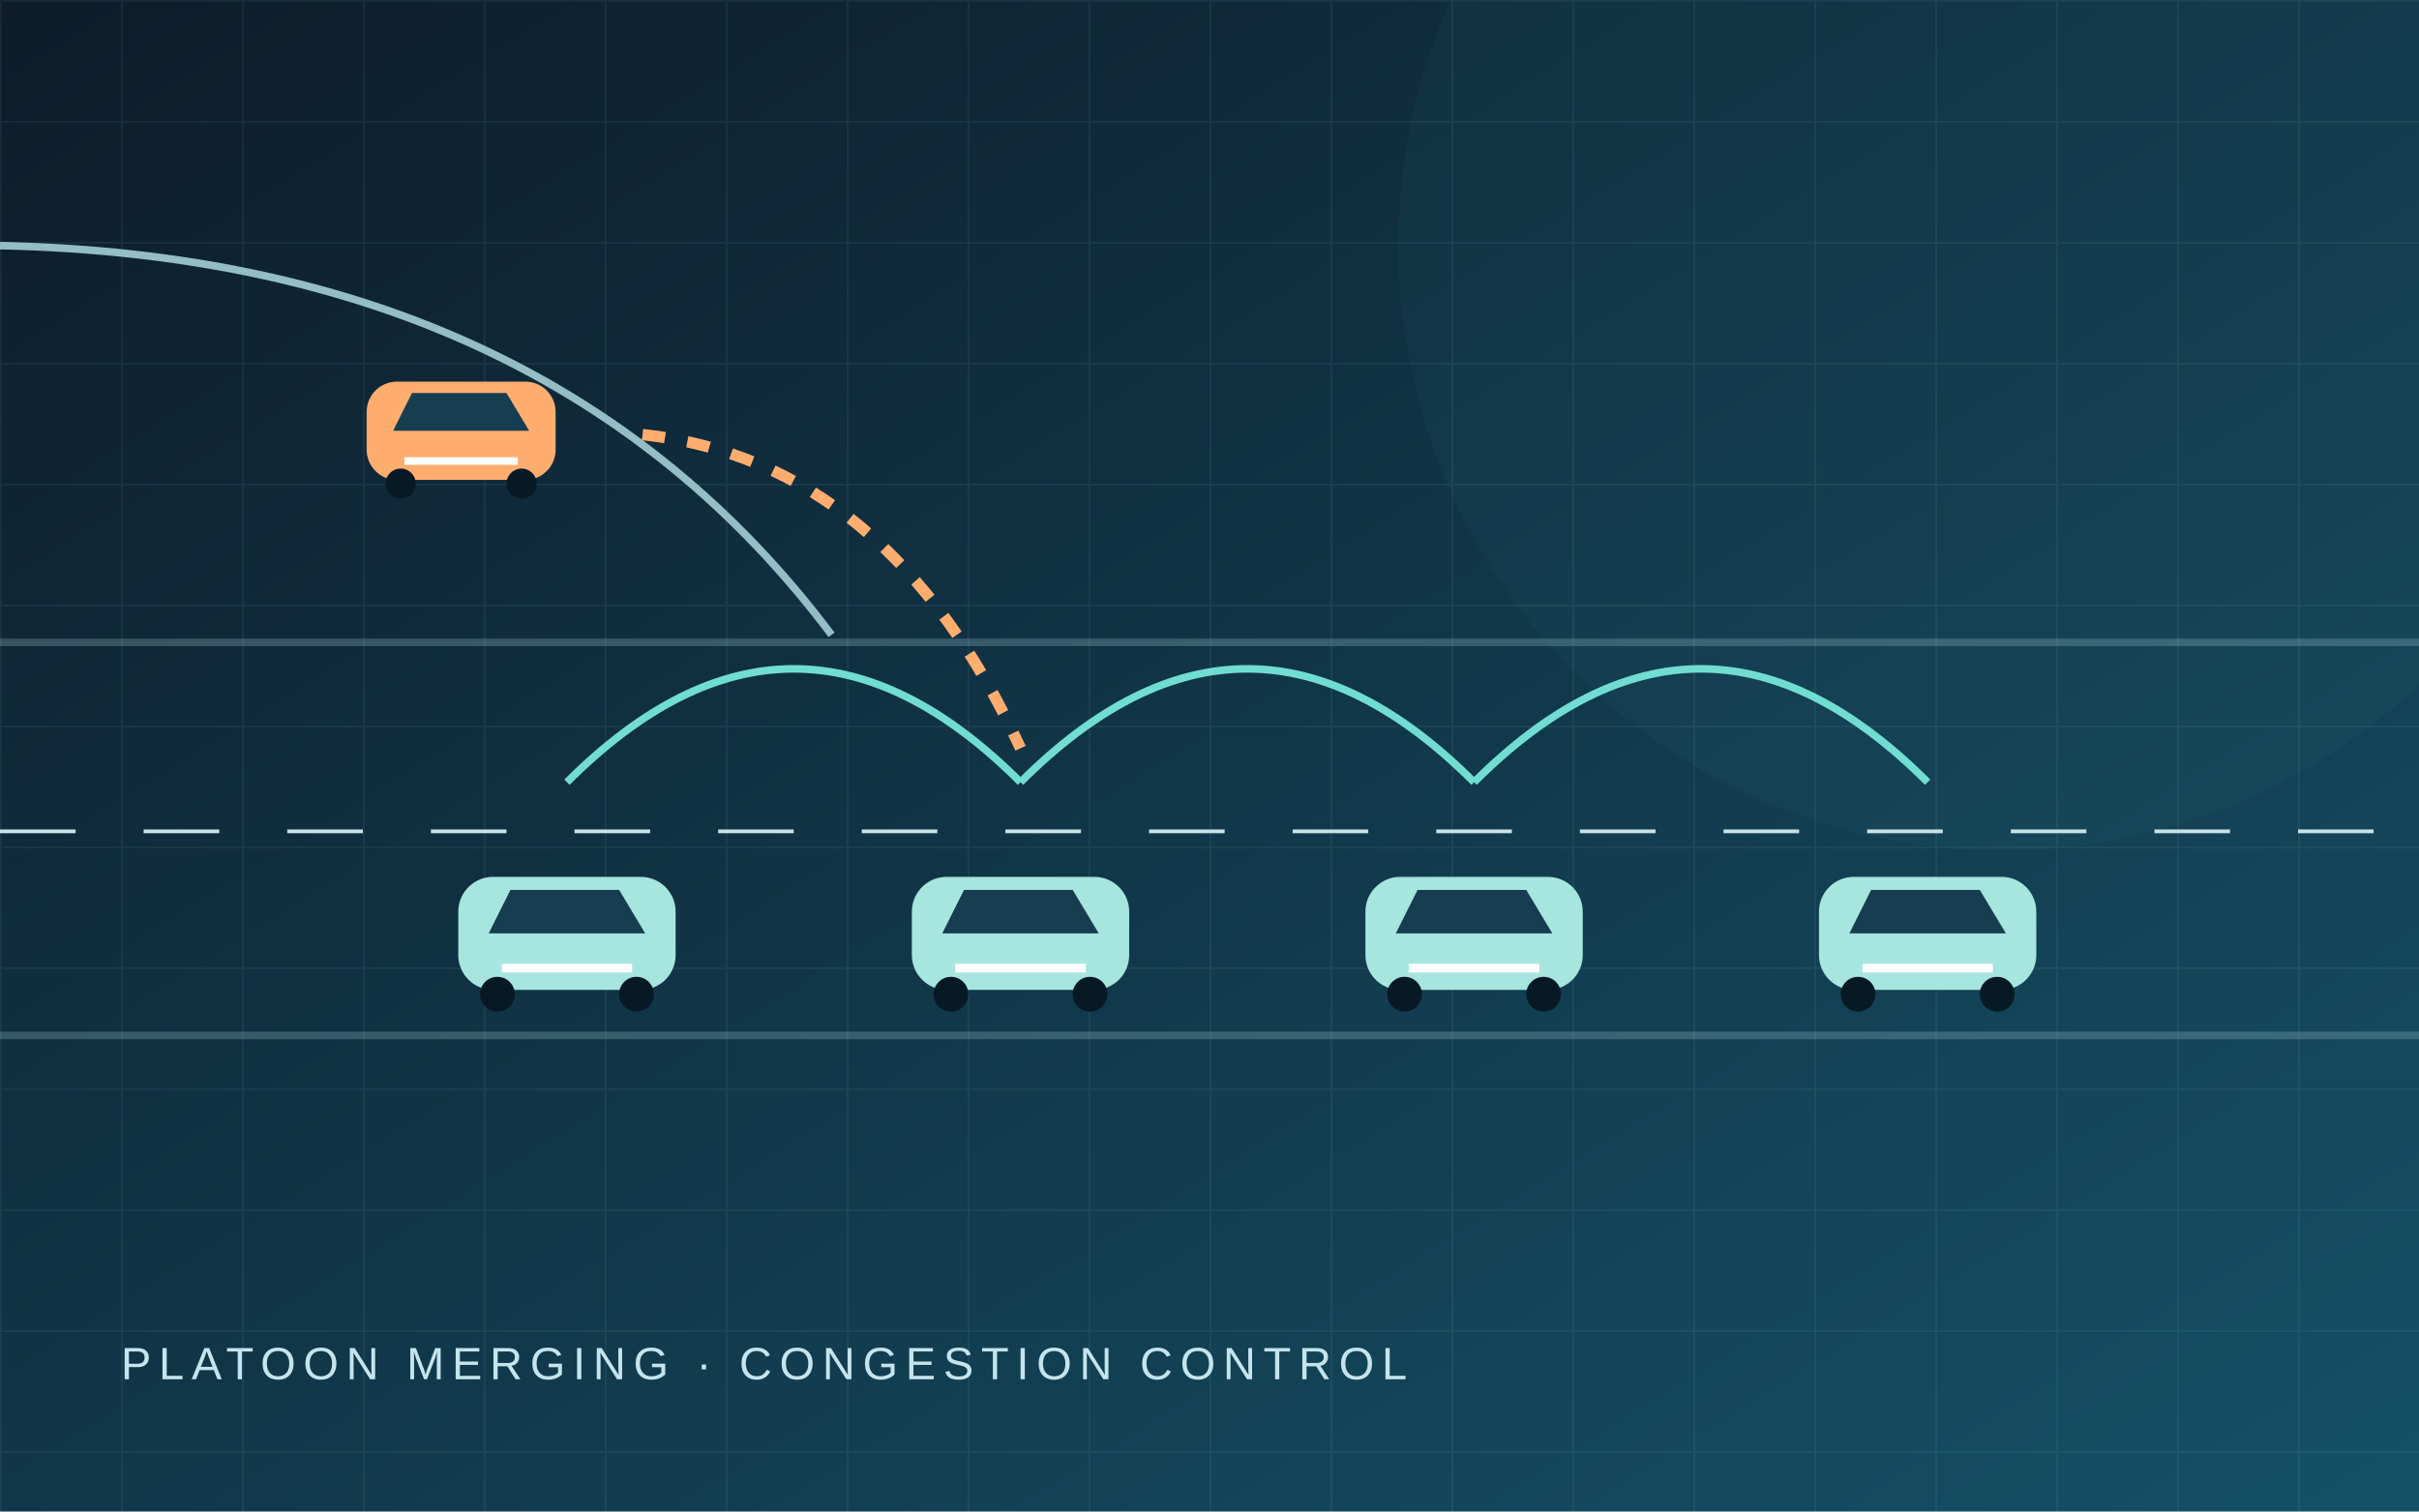
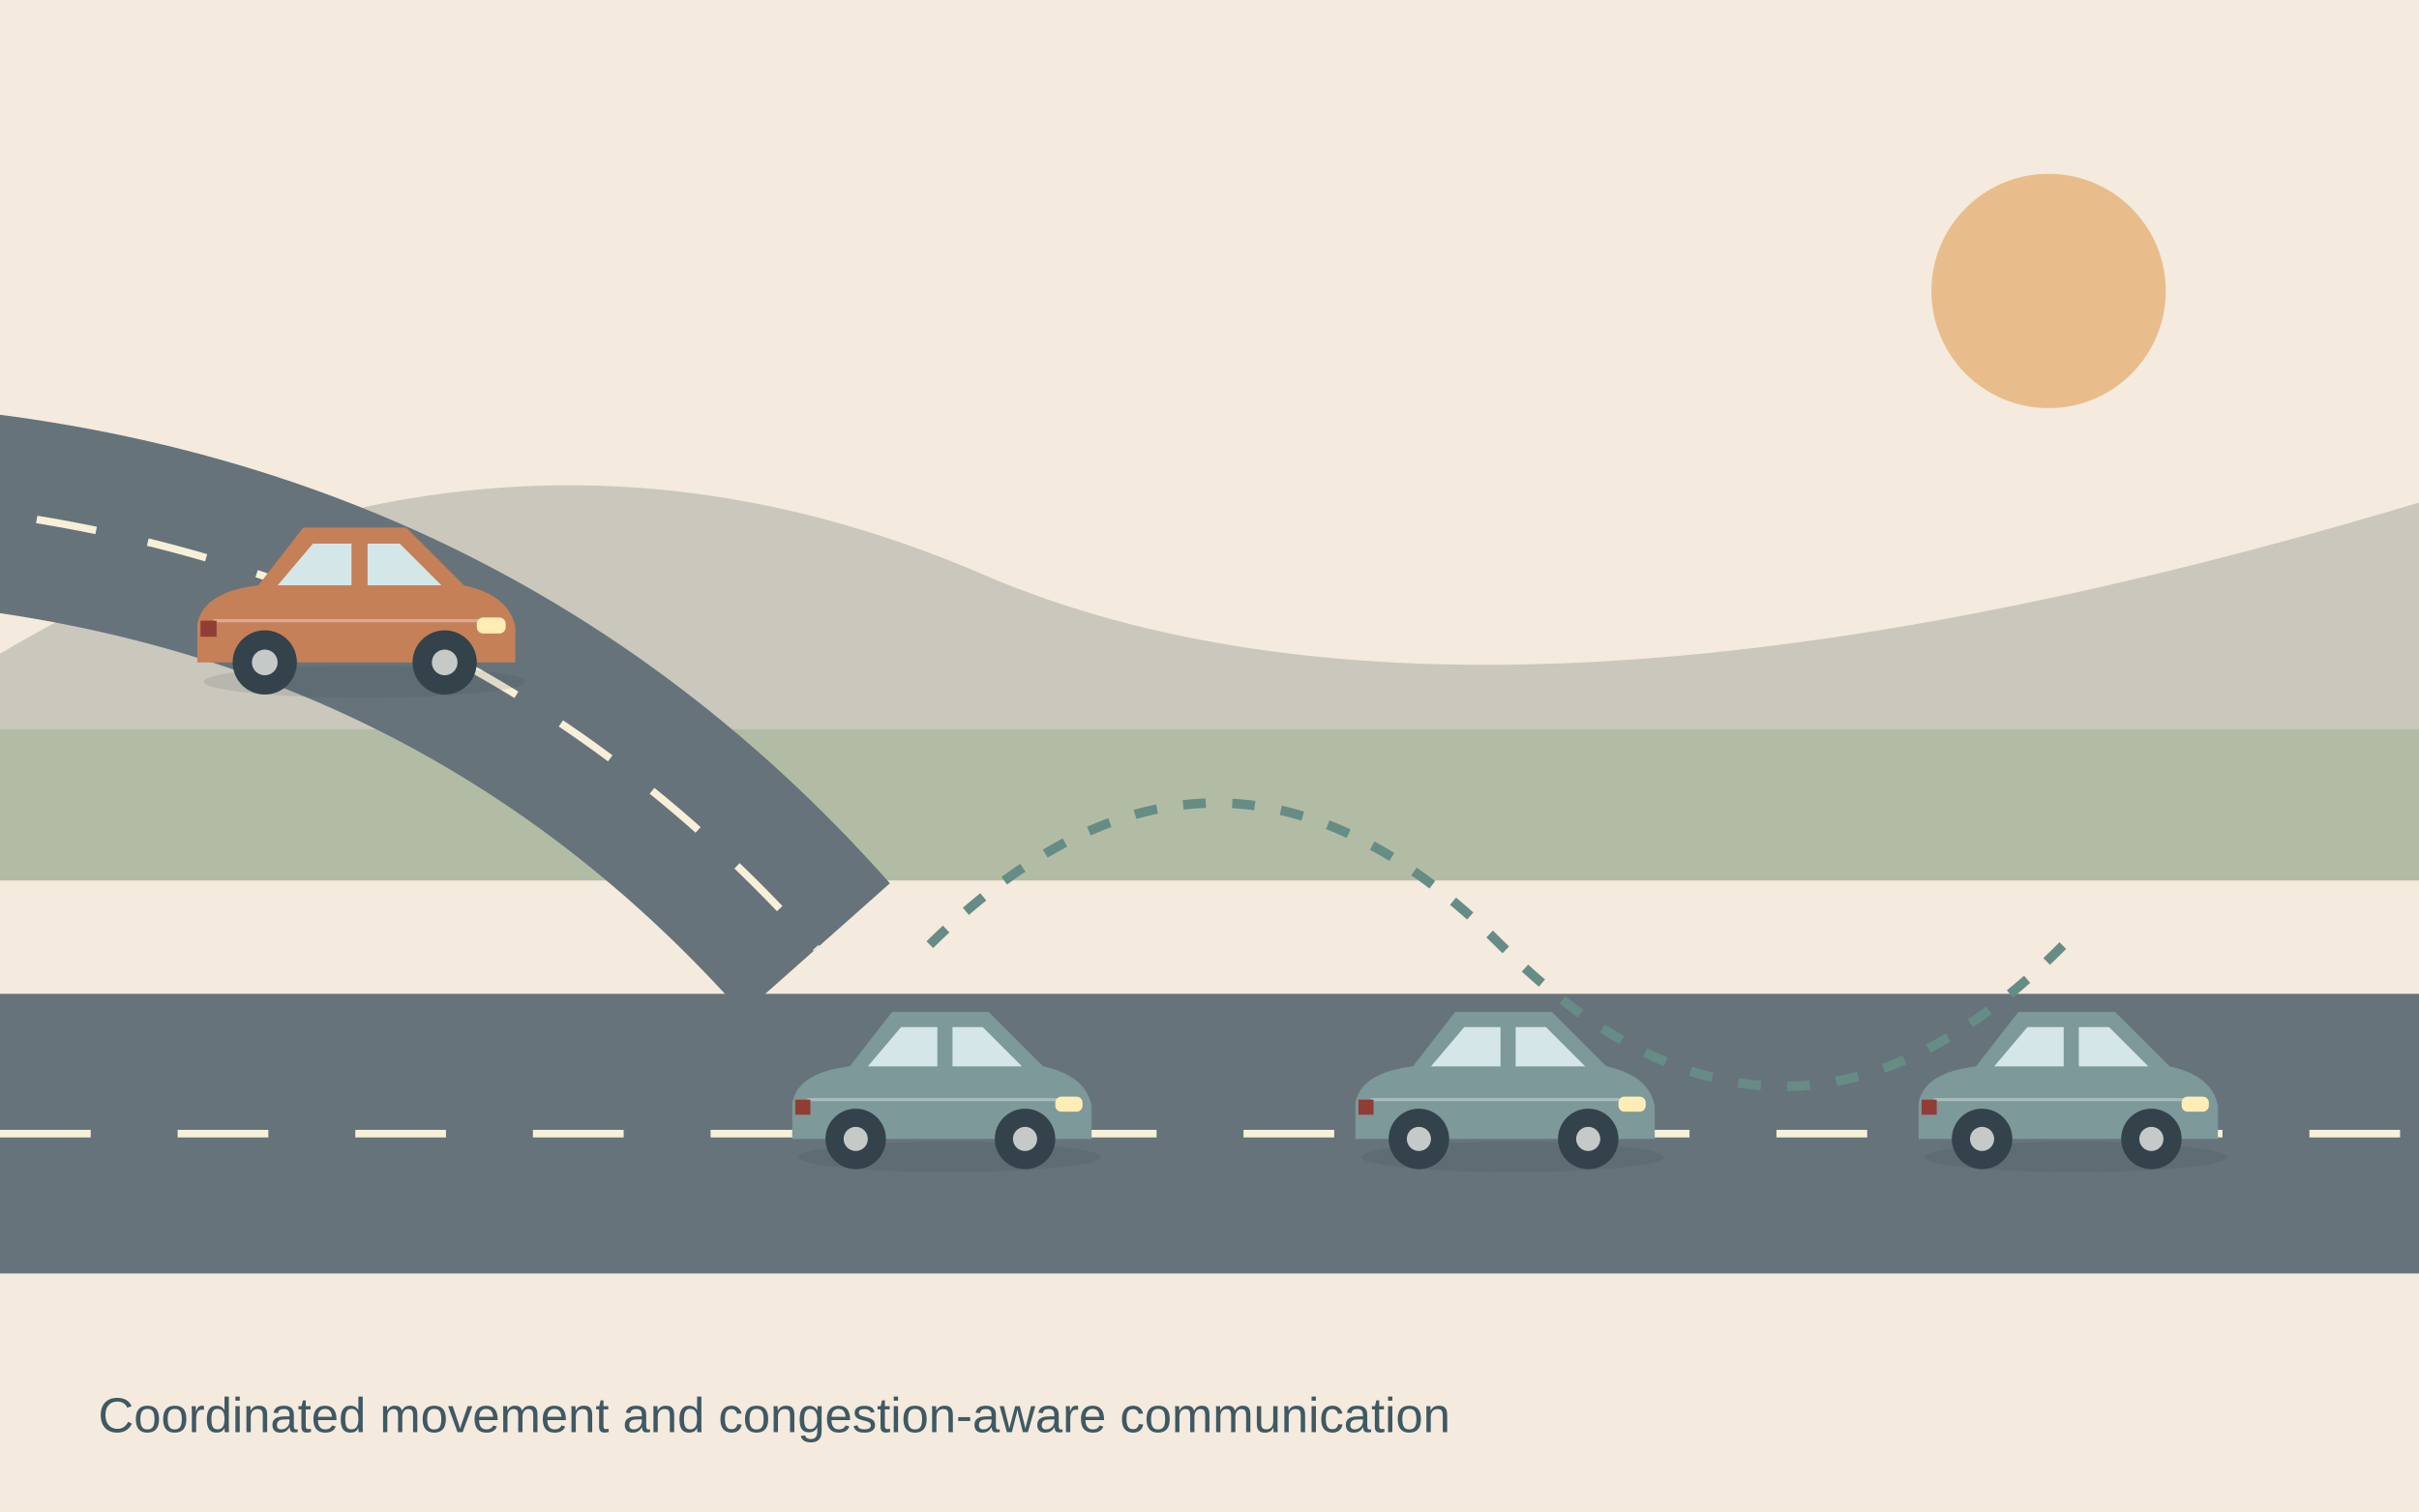
<svg xmlns="http://www.w3.org/2000/svg" viewBox="0 0 640 400" role="img">
-   <defs>
-     <linearGradient id="bg" x2="1" y2="1">
-       <stop stop-color="#0d1b2a" />
-       <stop offset="1" stop-color="#155166" />
-     </linearGradient>
-     <pattern id="grid" width="32" height="32" patternUnits="userSpaceOnUse">
-       <path d="M32 0H0V32" fill="none" stroke="#8bcbd5" stroke-opacity=".08" />
-     </pattern>
-   </defs>
-   <rect width="640" height="400" fill="url(#bg)" />
-   <rect width="640" height="400" fill="url(#grid)" />
-   <circle cx="530" cy="65" r="160" fill="#61ddd0" opacity=".035" />
-   <path d="M0 170H640M0 274H640" stroke="#94bdc6" stroke-opacity=".3" stroke-width="2" />
-   <path d="M0 220H640" stroke="#c7e2e7" stroke-dasharray="20 18" />
-   <path d="M0 65Q145 68 220 168" fill="none" stroke="#94bdc6" stroke-width="2" />
-   <g transform="translate(150 247) scale(1.15)">
-     <rect x="-25" y="-13" width="50" height="26" rx="8" fill="#a7e5df" />
-     <path d="M-13-10H12L18 0H-18Z" fill="#173d50" />
-     <path d="M-15 8H15" stroke="#fff" stroke-width="2" />
-     <circle cx="-16" cy="14" r="4" fill="#081926" />
-     <circle cx="16" cy="14" r="4" fill="#081926" />
+   <style>@keyframes flow{from{stroke-dashoffset:52}to{stroke-dashoffset:0}}@keyframes drive{0%{transform:translateX(-18px)}100%{transform:translateX(0)}}@keyframes reveal{0%,15%{opacity:.25}100%{opacity:1}}.flow{animation:flow 4s ease-out 1}.vehicle{animation:drive 4s ease-out 1}.signal{animation:reveal 4s ease-out 1}@media(prefers-reduced-motion:reduce){*{animation:none!important}}</style>
+   <rect width="640" height="400" fill="#f4eadd" />
+   <circle cx="542" cy="77" r="31" fill="#e8bd8b" />
+   <path d="M0 173Q130 96 260 152T640 133V225H0Z" fill="#cac7bd" />
+   <path d="M0 213H640" stroke="#b2bca5" stroke-width="40" />
+   <path d="M0 300H640" stroke="#66737a" stroke-width="74" />
+   <path class="roadline" d="M0 300H640" stroke="#f7f1d9" stroke-width="2" stroke-dasharray="24 23" />
+   <path d="M-50 132Q114 136 216 251" fill="none" stroke="#66737a" stroke-width="52" />
+   <path d="M-50 132Q114 136 216 251" fill="none" stroke="#f7efd8" stroke-width="2" stroke-dasharray="16 14" />
+   <g class="vehicle">
+     <g transform="translate(93 160) scale(0.85)">
+       <ellipse cx="4" cy="24" rx="50" ry="5" fill="#263846" opacity=".12" />
+       <path d="M-48 6Q-46-4-29-6L-15-24H17L35-6Q49-3 51 7V18H-48Z" fill="#c58057" />
+       <path d="M-23-6-12-19H0V-6ZM5-19H15L28-6H5Z" fill="#d4e6e8" />
+       <path d="M-43 5H45" stroke="#fff" opacity=".35" />
+       <rect x="39" y="4" width="9" height="5" rx="2" fill="#ffedb5" />
+       <rect x="-47" y="5" width="5" height="5" fill="#913d36" />
+       <circle cx="-27" cy="18" r="10" fill="#33424b" />
+       <circle cx="29" cy="18" r="10" fill="#33424b" />
+       <circle cx="-27" cy="18" r="4" fill="#c5c9c7" />
+       <circle cx="29" cy="18" r="4" fill="#c5c9c7" />
+     </g>
+     <g transform="translate(248 287) scale(0.8)">
+       <ellipse cx="4" cy="24" rx="50" ry="5" fill="#263846" opacity=".12" />
+       <path d="M-48 6Q-46-4-29-6L-15-24H17L35-6Q49-3 51 7V18H-48Z" fill="#7d9999" />
+       <path d="M-23-6-12-19H0V-6ZM5-19H15L28-6H5Z" fill="#d4e6e8" />
+       <path d="M-43 5H45" stroke="#fff" opacity=".35" />
+       <rect x="39" y="4" width="9" height="5" rx="2" fill="#ffedb5" />
+       <rect x="-47" y="5" width="5" height="5" fill="#913d36" />
+       <circle cx="-27" cy="18" r="10" fill="#33424b" />
+       <circle cx="29" cy="18" r="10" fill="#33424b" />
+       <circle cx="-27" cy="18" r="4" fill="#c5c9c7" />
+       <circle cx="29" cy="18" r="4" fill="#c5c9c7" />
+     </g>
+     <g transform="translate(397 287) scale(0.8)">
+       <ellipse cx="4" cy="24" rx="50" ry="5" fill="#263846" opacity=".12" />
+       <path d="M-48 6Q-46-4-29-6L-15-24H17L35-6Q49-3 51 7V18H-48Z" fill="#7d9999" />
+       <path d="M-23-6-12-19H0V-6ZM5-19H15L28-6H5Z" fill="#d4e6e8" />
+       <path d="M-43 5H45" stroke="#fff" opacity=".35" />
+       <rect x="39" y="4" width="9" height="5" rx="2" fill="#ffedb5" />
+       <rect x="-47" y="5" width="5" height="5" fill="#913d36" />
+       <circle cx="-27" cy="18" r="10" fill="#33424b" />
+       <circle cx="29" cy="18" r="10" fill="#33424b" />
+       <circle cx="-27" cy="18" r="4" fill="#c5c9c7" />
+       <circle cx="29" cy="18" r="4" fill="#c5c9c7" />
+     </g>
+     <g transform="translate(546 287) scale(0.8)">
+       <ellipse cx="4" cy="24" rx="50" ry="5" fill="#263846" opacity=".12" />
+       <path d="M-48 6Q-46-4-29-6L-15-24H17L35-6Q49-3 51 7V18H-48Z" fill="#7d9999" />
+       <path d="M-23-6-12-19H0V-6ZM5-19H15L28-6H5Z" fill="#d4e6e8" />
+       <path d="M-43 5H45" stroke="#fff" opacity=".35" />
+       <rect x="39" y="4" width="9" height="5" rx="2" fill="#ffedb5" />
+       <rect x="-47" y="5" width="5" height="5" fill="#913d36" />
+       <circle cx="-27" cy="18" r="10" fill="#33424b" />
+       <circle cx="29" cy="18" r="10" fill="#33424b" />
+       <circle cx="-27" cy="18" r="4" fill="#c5c9c7" />
+       <circle cx="29" cy="18" r="4" fill="#c5c9c7" />
+     </g>
  </g>
-   <g transform="translate(270 247) scale(1.15)">
-     <rect x="-25" y="-13" width="50" height="26" rx="8" fill="#a7e5df" />
-     <path d="M-13-10H12L18 0H-18Z" fill="#173d50" />
-     <path d="M-15 8H15" stroke="#fff" stroke-width="2" />
-     <circle cx="-16" cy="14" r="4" fill="#081926" />
-     <circle cx="16" cy="14" r="4" fill="#081926" />
-   </g>
-   <g transform="translate(390 247) scale(1.15)">
-     <rect x="-25" y="-13" width="50" height="26" rx="8" fill="#a7e5df" />
-     <path d="M-13-10H12L18 0H-18Z" fill="#173d50" />
-     <path d="M-15 8H15" stroke="#fff" stroke-width="2" />
-     <circle cx="-16" cy="14" r="4" fill="#081926" />
-     <circle cx="16" cy="14" r="4" fill="#081926" />
-   </g>
-   <g transform="translate(510 247) scale(1.15)">
-     <rect x="-25" y="-13" width="50" height="26" rx="8" fill="#a7e5df" />
-     <path d="M-13-10H12L18 0H-18Z" fill="#173d50" />
-     <path d="M-15 8H15" stroke="#fff" stroke-width="2" />
-     <circle cx="-16" cy="14" r="4" fill="#081926" />
-     <circle cx="16" cy="14" r="4" fill="#081926" />
-   </g>
-   <g transform="translate(122 114) scale(1)">
-     <rect x="-25" y="-13" width="50" height="26" rx="8" fill="#ffad6f" />
-     <path d="M-13-10H12L18 0H-18Z" fill="#173d50" />
-     <path d="M-15 8H15" stroke="#fff" stroke-width="2" />
-     <circle cx="-16" cy="14" r="4" fill="#081926" />
-     <circle cx="16" cy="14" r="4" fill="#081926" />
-   </g>
-   <path d="M170 115Q235 122 270 198" fill="none" stroke="#ffad6f" stroke-width="3" stroke-dasharray="6 6" />
-   <path d="M150 207q60-60 120 0" fill="none" stroke="#71ddd2" stroke-width="2" />
-   <path d="M270 207q60-60 120 0" fill="none" stroke="#71ddd2" stroke-width="2" />
-   <path d="M390 207q60-60 120 0" fill="none" stroke="#71ddd2" stroke-width="2" />
-   <text x="32" y="365" fill="#c5e4ed" font-family="Arial,sans-serif" font-size="12" letter-spacing="2">PLATOON MERGING · CONGESTION CONTROL</text>
+   <path class="flow" d="M246 250q76-75 151 0t149 0" fill="none" stroke="#668c86" stroke-width="2.5" stroke-dasharray="6 7" />
+   <text x="26" y="379" font-family="Arial,sans-serif" font-size="13" fill="#3e5963">Coordinated movement and congestion-aware communication</text>
</svg>
